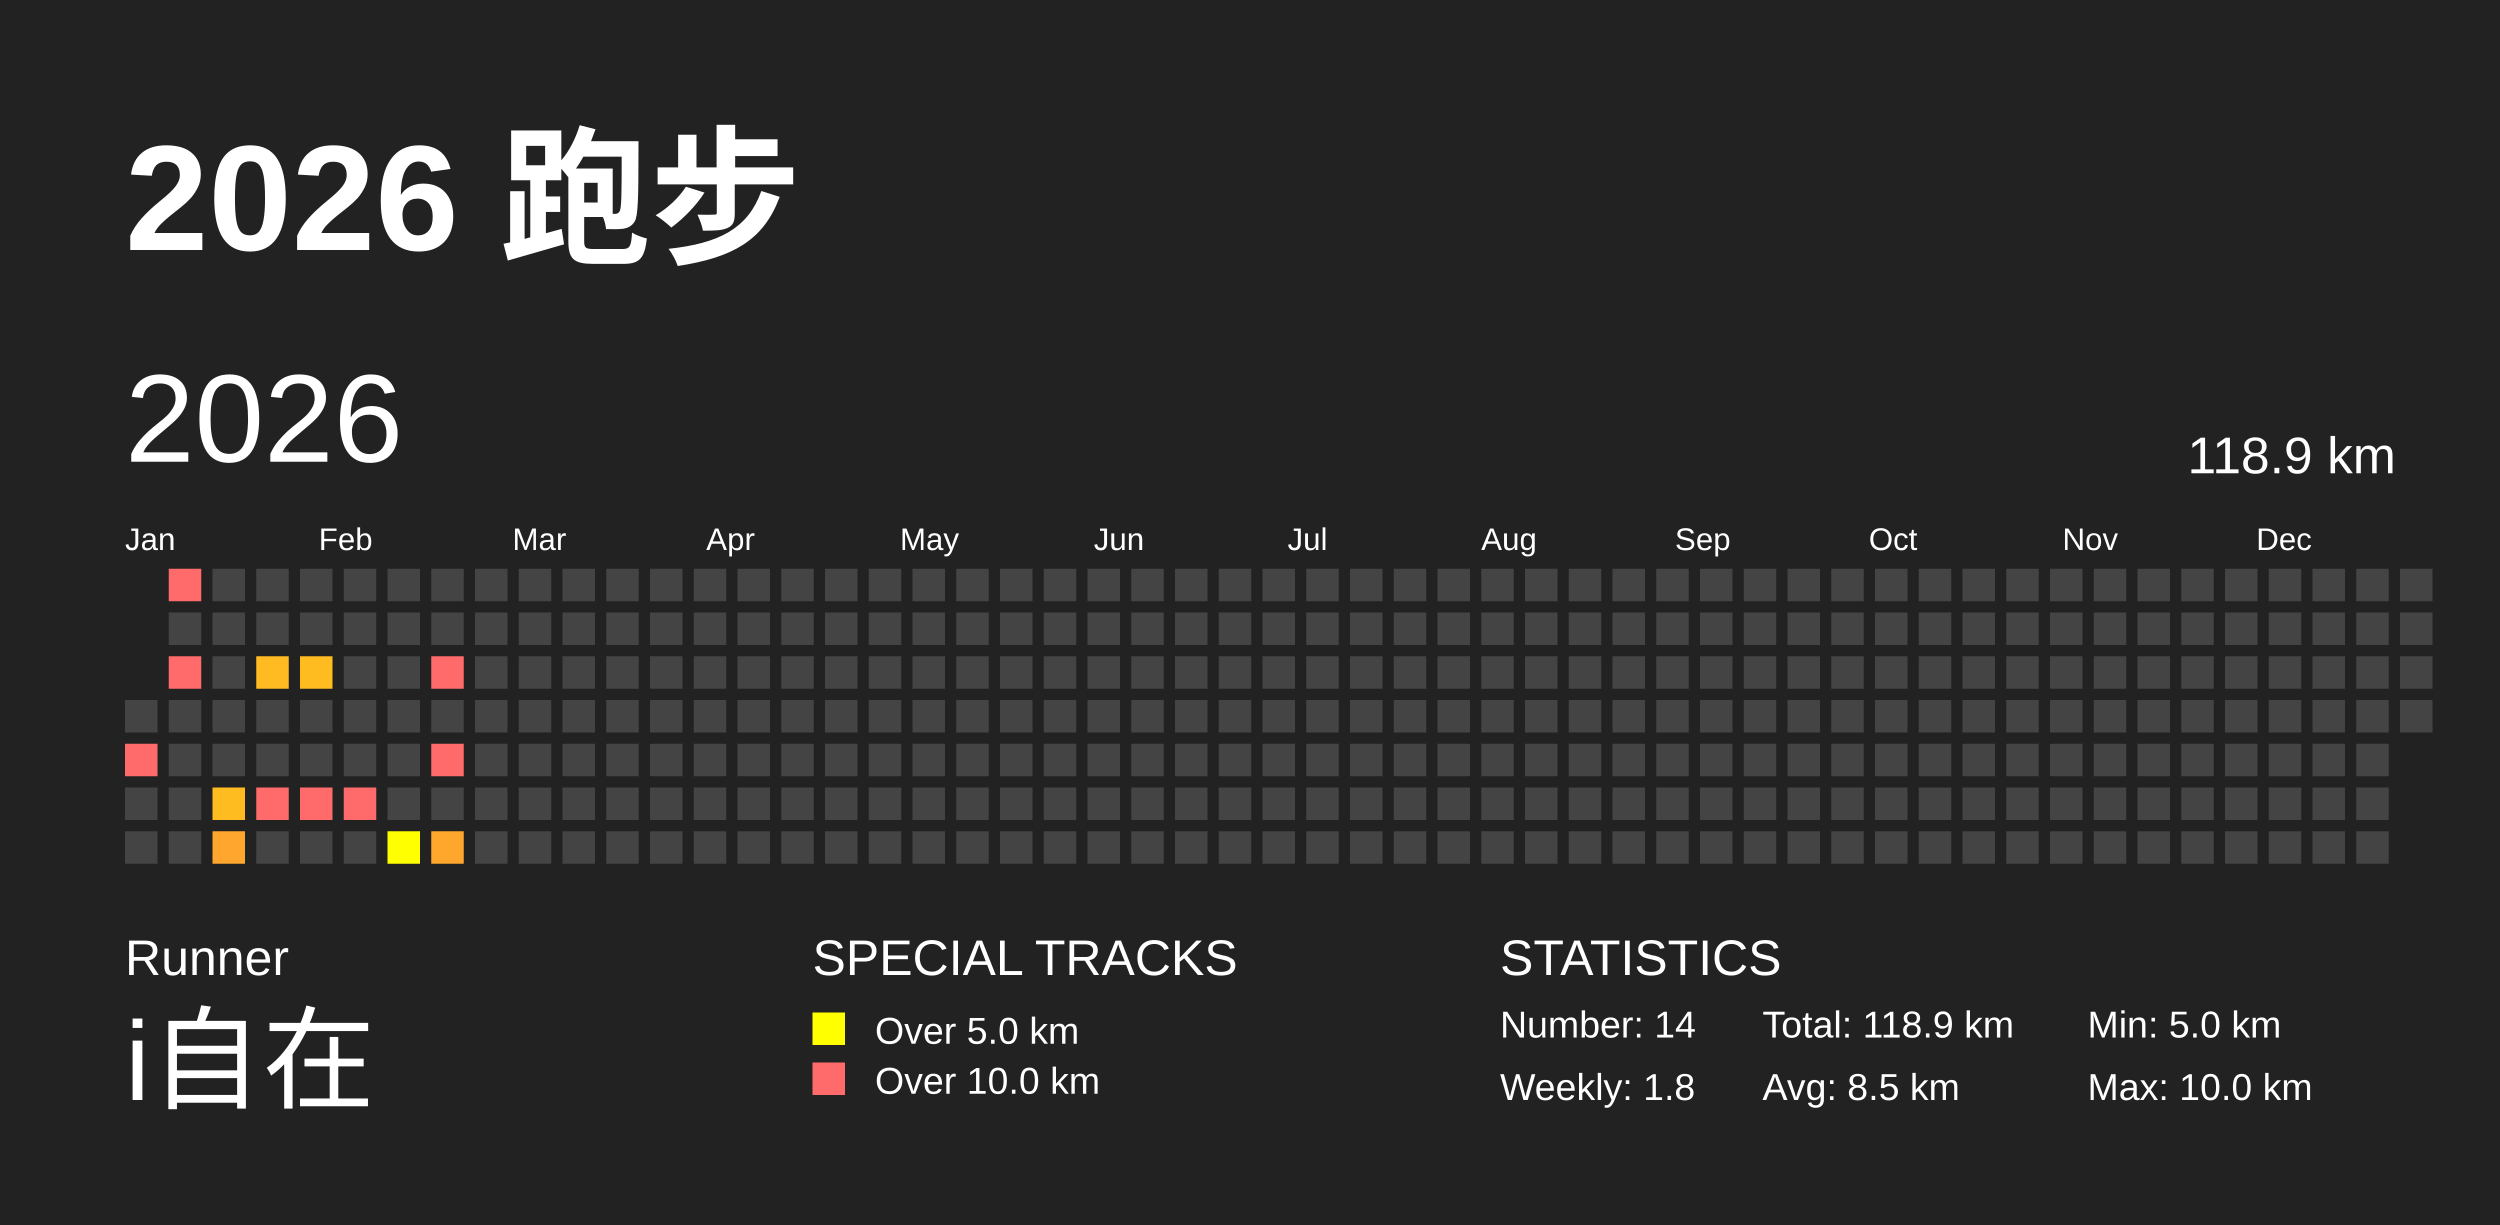
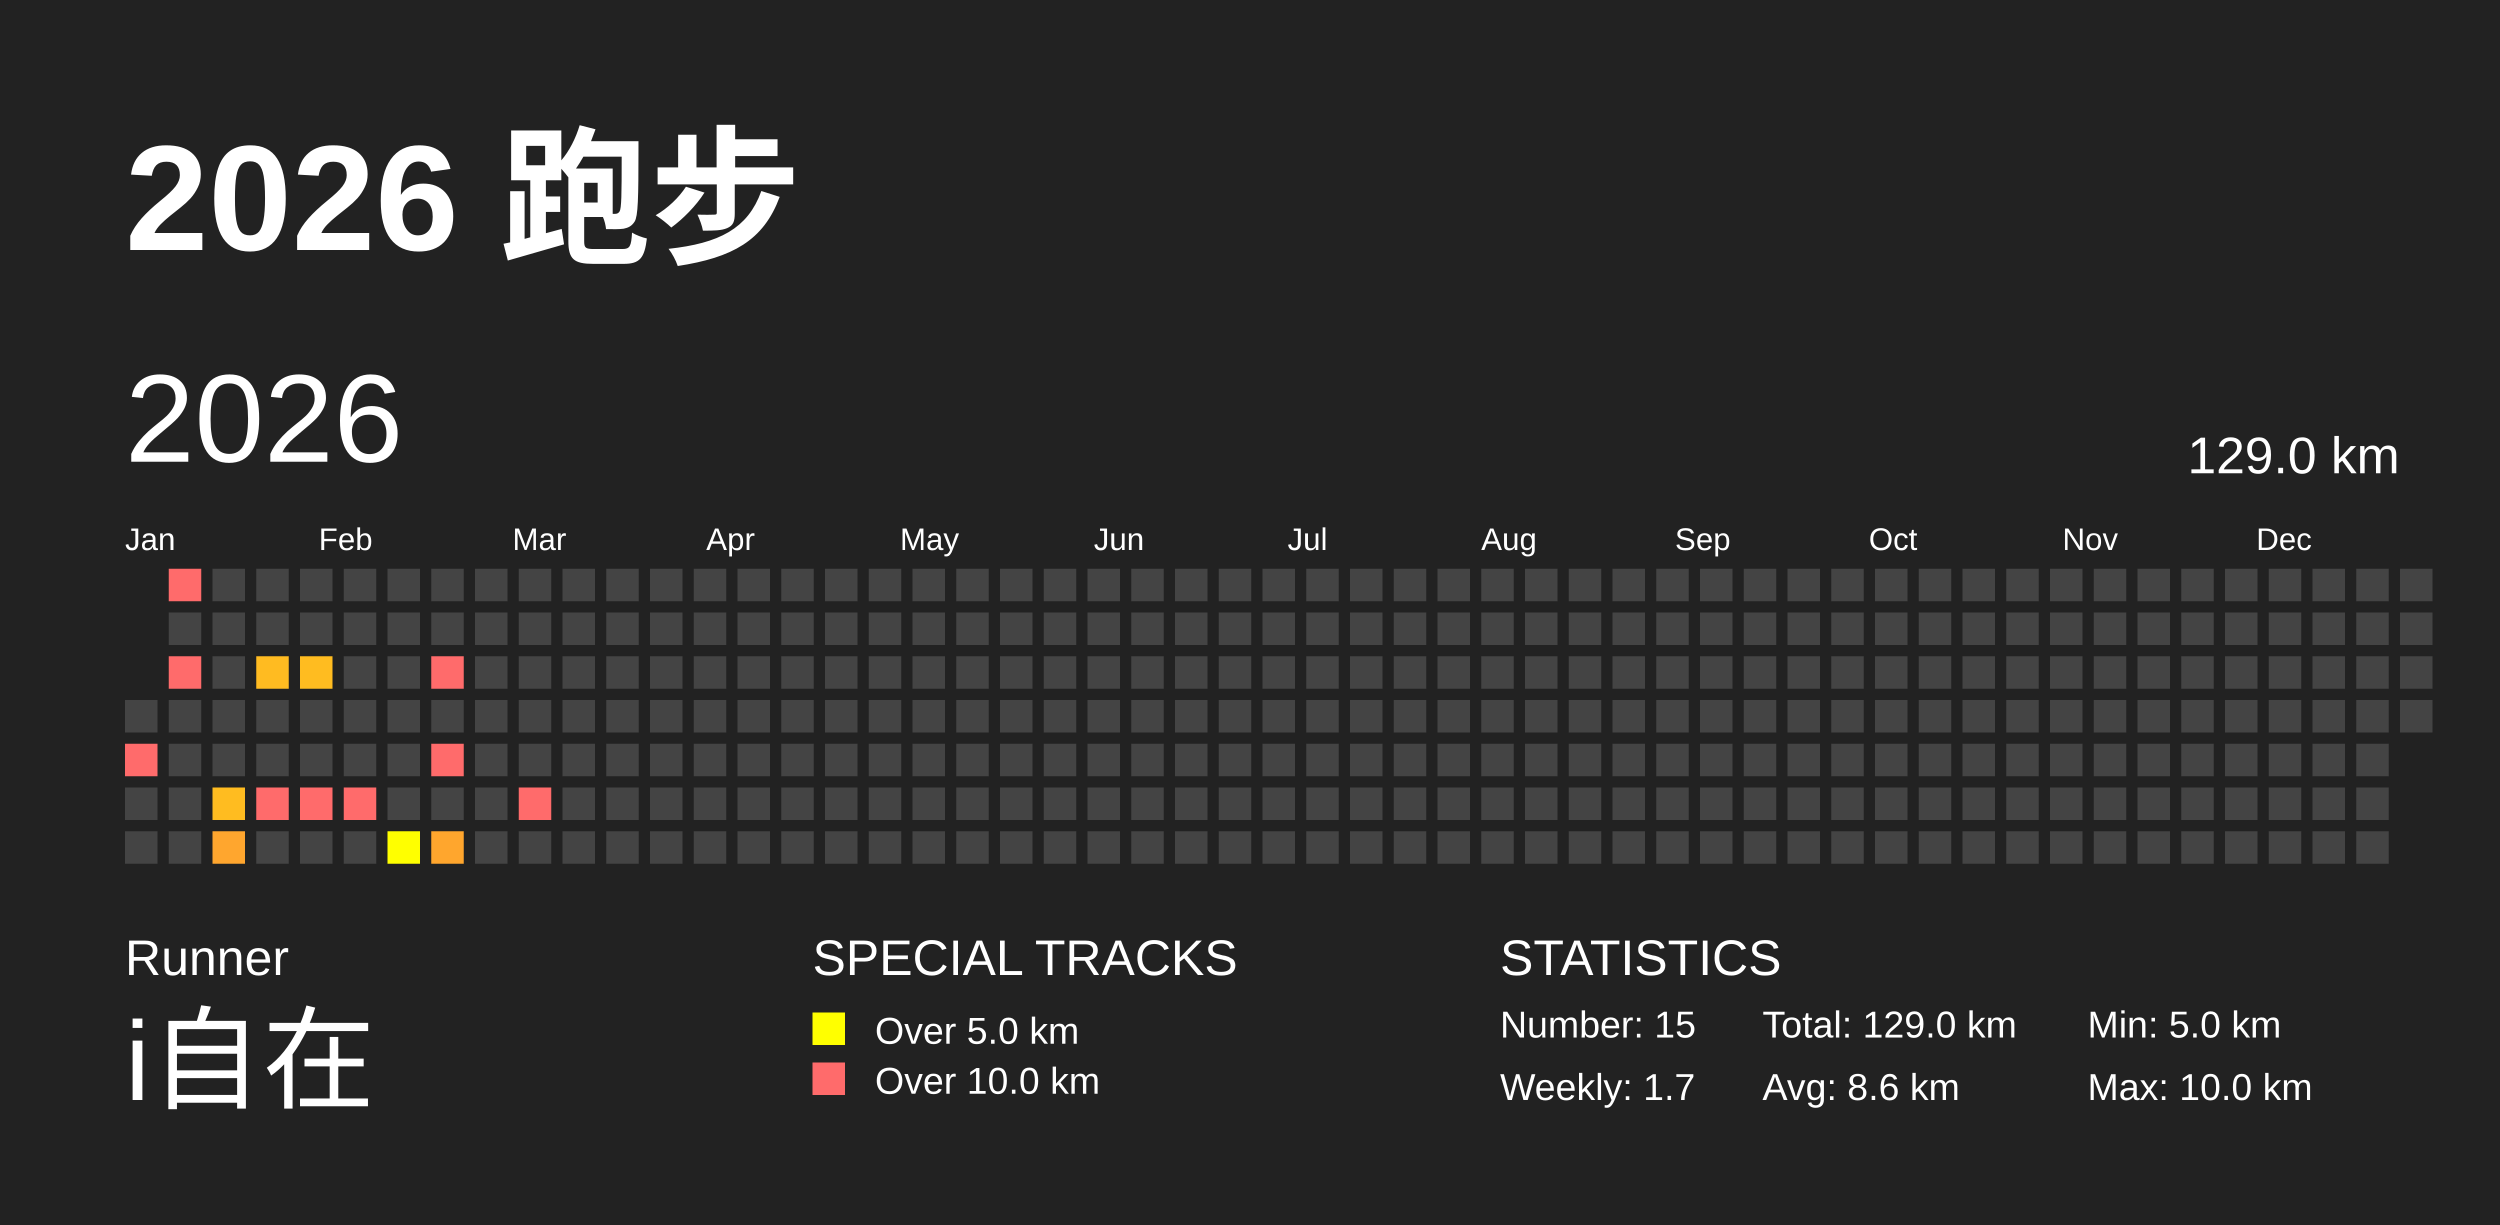
<svg xmlns="http://www.w3.org/2000/svg" baseProfile="full" height="98mm" version="1.1" viewBox="0,0,200,98" width="200mm">
  <defs />
  <rect fill="#222222" height="98" width="200" x="0" y="0" />
  <text fill="#FFFFFF" style="font-size:12px; font-family:Arial; font-weight:bold;" x="10" y="20">2026 跑步</text>
  <text fill="#FFFFFF" style="font-size:4px; font-family:Arial" x="10" y="78">Runner</text>
  <text fill="#FFFFFF" style="font-size:9px; font-family:Arial" x="10" y="88">i自在</text>
  <text fill="#FFFFFF" style="font-size:4px; font-family:Arial" x="65" y="78">SPECIAL TRACKS</text>
  <rect fill="#FFFF00" height="2.6" width="2.6" x="65" y="81" />
  <text fill="#FFFFFF" style="font-size:3px; font-family:Arial" x="70" y="83.5">Over 5.0 km</text>
  <rect fill="#FF6B6B" height="2.6" width="2.6" x="65" y="85" />
  <text fill="#FFFFFF" style="font-size:3px; font-family:Arial" x="70" y="87.5">Over 10.0 km</text>
  <text fill="#FFFFFF" style="font-size:4px; font-family:Arial" x="120" y="78">STATISTICS</text>
-   <text fill="#FFFFFF" style="font-size:3px; font-family:Arial" x="120" y="83">Number: 14</text>
-   <text fill="#FFFFFF" style="font-size:3px; font-family:Arial" x="120" y="88">Weekly: 1.8</text>
-   <text fill="#FFFFFF" style="font-size:3px; font-family:Arial" x="141" y="83">Total: 118.9 km</text>
-   <text fill="#FFFFFF" style="font-size:3px; font-family:Arial" x="141" y="88">Avg: 8.5 km</text>
+   <text fill="#FFFFFF" style="font-size:3px; font-family:Arial" x="120" y="83">Number: 15</text>
+   <text fill="#FFFFFF" style="font-size:3px; font-family:Arial" x="120" y="88">Weekly: 1.7</text>
+   <text fill="#FFFFFF" style="font-size:3px; font-family:Arial" x="141" y="83">Total: 129.0 km</text>
+   <text fill="#FFFFFF" style="font-size:3px; font-family:Arial" x="141" y="88">Avg: 8.6 km</text>
  <text fill="#FFFFFF" style="font-size:3px; font-family:Arial" x="167" y="83">Min: 5.0 km</text>
  <text fill="#FFFFFF" style="font-size:3px; font-family:Arial" x="167" y="88">Max: 10.0 km</text>
  <text dominant-baseline="hanging" fill="#FFFFFF" style="font-size:10.0px; font-family:Arial;" x="10" y="30">2026</text>
-   <text dominant-baseline="hanging" fill="#FFFFFF" style="font-size:4.125px; font-family:Arial;" x="175" y="35">118.9 km</text>
+   <text dominant-baseline="hanging" fill="#FFFFFF" style="font-size:4.125px; font-family:Arial;" x="175" y="35">129.0 km</text>
  <text fill="#FFFFFF" style="font-size:2.5px; font-family:Arial" x="10.0" y="44">Jan</text>
  <text fill="#FFFFFF" style="font-size:2.5px; font-family:Arial" x="25.5" y="44">Feb</text>
  <text fill="#FFFFFF" style="font-size:2.5px; font-family:Arial" x="41.0" y="44">Mar</text>
  <text fill="#FFFFFF" style="font-size:2.5px; font-family:Arial" x="56.5" y="44">Apr</text>
  <text fill="#FFFFFF" style="font-size:2.5px; font-family:Arial" x="72.0" y="44">May</text>
  <text fill="#FFFFFF" style="font-size:2.5px; font-family:Arial" x="87.5" y="44">Jun</text>
  <text fill="#FFFFFF" style="font-size:2.5px; font-family:Arial" x="103.0" y="44">Jul</text>
  <text fill="#FFFFFF" style="font-size:2.5px; font-family:Arial" x="118.5" y="44">Aug</text>
  <text fill="#FFFFFF" style="font-size:2.5px; font-family:Arial" x="134.0" y="44">Sep</text>
  <text fill="#FFFFFF" style="font-size:2.5px; font-family:Arial" x="149.5" y="44">Oct</text>
  <text fill="#FFFFFF" style="font-size:2.5px; font-family:Arial" x="165.0" y="44">Nov</text>
  <text fill="#FFFFFF" style="font-size:2.5px; font-family:Arial" x="180.5" y="44">Dec</text>
  <rect fill="#444444" height="2.6" width="2.6" x="10.0" y="56.0" />
  <rect fill="#FF6B6B" height="2.6" width="2.6" x="10.0" y="59.5" />
  <rect fill="#444444" height="2.6" width="2.6" x="10.0" y="63.0" />
  <rect fill="#444444" height="2.6" width="2.6" x="10.0" y="66.5" />
  <rect fill="#FF6B6B" height="2.6" width="2.6" x="13.5" y="45.5" />
  <rect fill="#444444" height="2.6" width="2.6" x="13.5" y="49.0" />
  <rect fill="#FF6B6B" height="2.6" width="2.6" x="13.5" y="52.5" />
  <rect fill="#444444" height="2.6" width="2.6" x="13.5" y="56.0" />
  <rect fill="#444444" height="2.6" width="2.6" x="13.5" y="59.5" />
  <rect fill="#444444" height="2.6" width="2.6" x="13.5" y="63.0" />
  <rect fill="#444444" height="2.6" width="2.6" x="13.5" y="66.5" />
  <rect fill="#444444" height="2.6" width="2.6" x="17.0" y="45.5" />
  <rect fill="#444444" height="2.6" width="2.6" x="17.0" y="49.0" />
  <rect fill="#444444" height="2.6" width="2.6" x="17.0" y="52.5" />
  <rect fill="#444444" height="2.6" width="2.6" x="17.0" y="56.0" />
  <rect fill="#444444" height="2.6" width="2.6" x="17.0" y="59.5" />
  <rect fill="#ffbc20" height="2.6" width="2.6" x="17.0" y="63.0" />
  <rect fill="#ffa62e" height="2.6" width="2.6" x="17.0" y="66.5" />
  <rect fill="#444444" height="2.6" width="2.6" x="20.5" y="45.5" />
  <rect fill="#444444" height="2.6" width="2.6" x="20.5" y="49.0" />
  <rect fill="#ffbb21" height="2.6" width="2.6" x="20.5" y="52.5" />
  <rect fill="#444444" height="2.6" width="2.6" x="20.5" y="56.0" />
  <rect fill="#444444" height="2.6" width="2.6" x="20.5" y="59.5" />
  <rect fill="#FF6B6B" height="2.6" width="2.6" x="20.5" y="63.0" />
  <rect fill="#444444" height="2.6" width="2.6" x="20.5" y="66.5" />
  <rect fill="#444444" height="2.6" width="2.6" x="24.0" y="45.5" />
  <rect fill="#444444" height="2.6" width="2.6" x="24.0" y="49.0" />
  <rect fill="#ffbc20" height="2.6" width="2.6" x="24.0" y="52.5" />
  <rect fill="#444444" height="2.6" width="2.6" x="24.0" y="56.0" />
  <rect fill="#444444" height="2.6" width="2.6" x="24.0" y="59.5" />
  <rect fill="#FF6B6B" height="2.6" width="2.6" x="24.0" y="63.0" />
  <rect fill="#444444" height="2.6" width="2.6" x="24.0" y="66.5" />
  <rect fill="#444444" height="2.6" width="2.6" x="27.5" y="45.5" />
  <rect fill="#444444" height="2.6" width="2.6" x="27.5" y="49.0" />
  <rect fill="#444444" height="2.6" width="2.6" x="27.5" y="52.5" />
  <rect fill="#444444" height="2.6" width="2.6" x="27.5" y="56.0" />
  <rect fill="#444444" height="2.6" width="2.6" x="27.5" y="59.5" />
  <rect fill="#FF6B6B" height="2.6" width="2.6" x="27.5" y="63.0" />
  <rect fill="#444444" height="2.6" width="2.6" x="27.5" y="66.5" />
  <rect fill="#444444" height="2.6" width="2.6" x="31.0" y="45.5" />
  <rect fill="#444444" height="2.6" width="2.6" x="31.0" y="49.0" />
  <rect fill="#444444" height="2.6" width="2.6" x="31.0" y="52.5" />
  <rect fill="#444444" height="2.6" width="2.6" x="31.0" y="56.0" />
  <rect fill="#444444" height="2.6" width="2.6" x="31.0" y="59.5" />
  <rect fill="#444444" height="2.6" width="2.6" x="31.0" y="63.0" />
  <rect fill="#ffff00" height="2.6" width="2.6" x="31.0" y="66.5" />
  <rect fill="#444444" height="2.6" width="2.6" x="34.5" y="45.5" />
  <rect fill="#444444" height="2.6" width="2.6" x="34.5" y="49.0" />
  <rect fill="#FF6B6B" height="2.6" width="2.6" x="34.5" y="52.5" />
  <rect fill="#444444" height="2.6" width="2.6" x="34.5" y="56.0" />
  <rect fill="#FF6B6B" height="2.6" width="2.6" x="34.5" y="59.5" />
  <rect fill="#444444" height="2.6" width="2.6" x="34.5" y="63.0" />
  <rect fill="#ffa62d" height="2.6" width="2.6" x="34.5" y="66.5" />
  <rect fill="#444444" height="2.6" width="2.6" x="38.0" y="45.5" />
  <rect fill="#444444" height="2.6" width="2.6" x="38.0" y="49.0" />
  <rect fill="#444444" height="2.6" width="2.6" x="38.0" y="52.5" />
  <rect fill="#444444" height="2.6" width="2.6" x="38.0" y="56.0" />
  <rect fill="#444444" height="2.6" width="2.6" x="38.0" y="59.5" />
  <rect fill="#444444" height="2.6" width="2.6" x="38.0" y="63.0" />
  <rect fill="#444444" height="2.6" width="2.6" x="38.0" y="66.5" />
  <rect fill="#444444" height="2.6" width="2.6" x="41.5" y="45.5" />
  <rect fill="#444444" height="2.6" width="2.6" x="41.5" y="49.0" />
  <rect fill="#444444" height="2.6" width="2.6" x="41.5" y="52.5" />
  <rect fill="#444444" height="2.6" width="2.6" x="41.5" y="56.0" />
  <rect fill="#444444" height="2.6" width="2.6" x="41.5" y="59.5" />
-   <rect fill="#444444" height="2.6" width="2.6" x="41.5" y="63.0" />
+   <rect fill="#FF6B6B" height="2.6" width="2.6" x="41.5" y="63.0" />
  <rect fill="#444444" height="2.6" width="2.6" x="41.5" y="66.5" />
  <rect fill="#444444" height="2.6" width="2.6" x="45.0" y="45.5" />
  <rect fill="#444444" height="2.6" width="2.6" x="45.0" y="49.0" />
  <rect fill="#444444" height="2.6" width="2.6" x="45.0" y="52.5" />
  <rect fill="#444444" height="2.6" width="2.6" x="45.0" y="56.0" />
  <rect fill="#444444" height="2.6" width="2.6" x="45.0" y="59.5" />
  <rect fill="#444444" height="2.6" width="2.6" x="45.0" y="63.0" />
  <rect fill="#444444" height="2.6" width="2.6" x="45.0" y="66.5" />
  <rect fill="#444444" height="2.6" width="2.6" x="48.5" y="45.5" />
  <rect fill="#444444" height="2.6" width="2.6" x="48.5" y="49.0" />
  <rect fill="#444444" height="2.6" width="2.6" x="48.5" y="52.5" />
  <rect fill="#444444" height="2.6" width="2.6" x="48.5" y="56.0" />
  <rect fill="#444444" height="2.6" width="2.6" x="48.5" y="59.5" />
  <rect fill="#444444" height="2.6" width="2.6" x="48.5" y="63.0" />
  <rect fill="#444444" height="2.6" width="2.6" x="48.5" y="66.5" />
  <rect fill="#444444" height="2.6" width="2.6" x="52.0" y="45.5" />
  <rect fill="#444444" height="2.6" width="2.6" x="52.0" y="49.0" />
  <rect fill="#444444" height="2.6" width="2.6" x="52.0" y="52.5" />
  <rect fill="#444444" height="2.6" width="2.6" x="52.0" y="56.0" />
  <rect fill="#444444" height="2.6" width="2.6" x="52.0" y="59.5" />
  <rect fill="#444444" height="2.6" width="2.6" x="52.0" y="63.0" />
  <rect fill="#444444" height="2.6" width="2.6" x="52.0" y="66.5" />
  <rect fill="#444444" height="2.6" width="2.6" x="55.5" y="45.5" />
  <rect fill="#444444" height="2.6" width="2.6" x="55.5" y="49.0" />
  <rect fill="#444444" height="2.6" width="2.6" x="55.5" y="52.5" />
  <rect fill="#444444" height="2.6" width="2.6" x="55.5" y="56.0" />
  <rect fill="#444444" height="2.6" width="2.6" x="55.5" y="59.5" />
  <rect fill="#444444" height="2.6" width="2.6" x="55.5" y="63.0" />
  <rect fill="#444444" height="2.6" width="2.6" x="55.5" y="66.5" />
  <rect fill="#444444" height="2.6" width="2.6" x="59.0" y="45.5" />
  <rect fill="#444444" height="2.6" width="2.6" x="59.0" y="49.0" />
  <rect fill="#444444" height="2.6" width="2.6" x="59.0" y="52.5" />
  <rect fill="#444444" height="2.6" width="2.6" x="59.0" y="56.0" />
  <rect fill="#444444" height="2.6" width="2.6" x="59.0" y="59.5" />
  <rect fill="#444444" height="2.6" width="2.6" x="59.0" y="63.0" />
  <rect fill="#444444" height="2.6" width="2.6" x="59.0" y="66.5" />
  <rect fill="#444444" height="2.6" width="2.6" x="62.5" y="45.5" />
  <rect fill="#444444" height="2.6" width="2.6" x="62.5" y="49.0" />
  <rect fill="#444444" height="2.6" width="2.6" x="62.5" y="52.5" />
  <rect fill="#444444" height="2.6" width="2.6" x="62.5" y="56.0" />
  <rect fill="#444444" height="2.6" width="2.6" x="62.5" y="59.5" />
  <rect fill="#444444" height="2.6" width="2.6" x="62.5" y="63.0" />
  <rect fill="#444444" height="2.6" width="2.6" x="62.5" y="66.5" />
  <rect fill="#444444" height="2.6" width="2.6" x="66.0" y="45.5" />
  <rect fill="#444444" height="2.6" width="2.6" x="66.0" y="49.0" />
  <rect fill="#444444" height="2.6" width="2.6" x="66.0" y="52.5" />
  <rect fill="#444444" height="2.6" width="2.6" x="66.0" y="56.0" />
  <rect fill="#444444" height="2.6" width="2.6" x="66.0" y="59.5" />
  <rect fill="#444444" height="2.6" width="2.6" x="66.0" y="63.0" />
  <rect fill="#444444" height="2.6" width="2.6" x="66.0" y="66.5" />
  <rect fill="#444444" height="2.6" width="2.6" x="69.5" y="45.5" />
  <rect fill="#444444" height="2.6" width="2.6" x="69.5" y="49.0" />
  <rect fill="#444444" height="2.6" width="2.6" x="69.5" y="52.5" />
  <rect fill="#444444" height="2.6" width="2.6" x="69.5" y="56.0" />
  <rect fill="#444444" height="2.6" width="2.6" x="69.5" y="59.5" />
  <rect fill="#444444" height="2.6" width="2.6" x="69.5" y="63.0" />
  <rect fill="#444444" height="2.6" width="2.6" x="69.5" y="66.5" />
  <rect fill="#444444" height="2.6" width="2.6" x="73.0" y="45.5" />
  <rect fill="#444444" height="2.6" width="2.6" x="73.0" y="49.0" />
  <rect fill="#444444" height="2.6" width="2.6" x="73.0" y="52.5" />
  <rect fill="#444444" height="2.6" width="2.6" x="73.0" y="56.0" />
  <rect fill="#444444" height="2.6" width="2.6" x="73.0" y="59.5" />
  <rect fill="#444444" height="2.6" width="2.6" x="73.0" y="63.0" />
  <rect fill="#444444" height="2.6" width="2.6" x="73.0" y="66.5" />
  <rect fill="#444444" height="2.6" width="2.6" x="76.5" y="45.5" />
  <rect fill="#444444" height="2.6" width="2.6" x="76.5" y="49.0" />
  <rect fill="#444444" height="2.6" width="2.6" x="76.5" y="52.5" />
  <rect fill="#444444" height="2.6" width="2.6" x="76.5" y="56.0" />
  <rect fill="#444444" height="2.6" width="2.6" x="76.5" y="59.5" />
  <rect fill="#444444" height="2.6" width="2.6" x="76.5" y="63.0" />
  <rect fill="#444444" height="2.6" width="2.6" x="76.5" y="66.5" />
  <rect fill="#444444" height="2.6" width="2.6" x="80.0" y="45.5" />
  <rect fill="#444444" height="2.6" width="2.6" x="80.0" y="49.0" />
  <rect fill="#444444" height="2.6" width="2.6" x="80.0" y="52.5" />
  <rect fill="#444444" height="2.6" width="2.6" x="80.0" y="56.0" />
  <rect fill="#444444" height="2.6" width="2.6" x="80.0" y="59.5" />
  <rect fill="#444444" height="2.6" width="2.6" x="80.0" y="63.0" />
  <rect fill="#444444" height="2.6" width="2.6" x="80.0" y="66.5" />
  <rect fill="#444444" height="2.6" width="2.6" x="83.5" y="45.5" />
  <rect fill="#444444" height="2.6" width="2.6" x="83.5" y="49.0" />
  <rect fill="#444444" height="2.6" width="2.6" x="83.5" y="52.5" />
  <rect fill="#444444" height="2.6" width="2.6" x="83.5" y="56.0" />
  <rect fill="#444444" height="2.6" width="2.6" x="83.5" y="59.5" />
  <rect fill="#444444" height="2.6" width="2.6" x="83.5" y="63.0" />
  <rect fill="#444444" height="2.6" width="2.6" x="83.5" y="66.5" />
  <rect fill="#444444" height="2.6" width="2.6" x="87.0" y="45.5" />
  <rect fill="#444444" height="2.6" width="2.6" x="87.0" y="49.0" />
  <rect fill="#444444" height="2.6" width="2.6" x="87.0" y="52.5" />
  <rect fill="#444444" height="2.6" width="2.6" x="87.0" y="56.0" />
  <rect fill="#444444" height="2.6" width="2.6" x="87.0" y="59.5" />
  <rect fill="#444444" height="2.6" width="2.6" x="87.0" y="63.0" />
  <rect fill="#444444" height="2.6" width="2.6" x="87.0" y="66.5" />
  <rect fill="#444444" height="2.6" width="2.6" x="90.5" y="45.5" />
  <rect fill="#444444" height="2.6" width="2.6" x="90.5" y="49.0" />
  <rect fill="#444444" height="2.6" width="2.6" x="90.5" y="52.5" />
  <rect fill="#444444" height="2.6" width="2.6" x="90.5" y="56.0" />
  <rect fill="#444444" height="2.6" width="2.6" x="90.5" y="59.5" />
  <rect fill="#444444" height="2.6" width="2.6" x="90.5" y="63.0" />
  <rect fill="#444444" height="2.6" width="2.6" x="90.5" y="66.5" />
  <rect fill="#444444" height="2.6" width="2.6" x="94.0" y="45.5" />
  <rect fill="#444444" height="2.6" width="2.6" x="94.0" y="49.0" />
  <rect fill="#444444" height="2.6" width="2.6" x="94.0" y="52.5" />
  <rect fill="#444444" height="2.6" width="2.6" x="94.0" y="56.0" />
  <rect fill="#444444" height="2.6" width="2.6" x="94.0" y="59.5" />
  <rect fill="#444444" height="2.6" width="2.6" x="94.0" y="63.0" />
  <rect fill="#444444" height="2.6" width="2.6" x="94.0" y="66.5" />
  <rect fill="#444444" height="2.6" width="2.6" x="97.5" y="45.5" />
  <rect fill="#444444" height="2.6" width="2.6" x="97.5" y="49.0" />
  <rect fill="#444444" height="2.6" width="2.6" x="97.5" y="52.5" />
  <rect fill="#444444" height="2.6" width="2.6" x="97.5" y="56.0" />
  <rect fill="#444444" height="2.6" width="2.6" x="97.5" y="59.5" />
  <rect fill="#444444" height="2.6" width="2.6" x="97.5" y="63.0" />
  <rect fill="#444444" height="2.6" width="2.6" x="97.5" y="66.5" />
  <rect fill="#444444" height="2.6" width="2.6" x="101.0" y="45.5" />
  <rect fill="#444444" height="2.6" width="2.6" x="101.0" y="49.0" />
  <rect fill="#444444" height="2.6" width="2.6" x="101.0" y="52.5" />
  <rect fill="#444444" height="2.6" width="2.6" x="101.0" y="56.0" />
  <rect fill="#444444" height="2.6" width="2.6" x="101.0" y="59.5" />
  <rect fill="#444444" height="2.6" width="2.6" x="101.0" y="63.0" />
  <rect fill="#444444" height="2.6" width="2.6" x="101.0" y="66.5" />
  <rect fill="#444444" height="2.6" width="2.6" x="104.5" y="45.5" />
  <rect fill="#444444" height="2.6" width="2.6" x="104.5" y="49.0" />
  <rect fill="#444444" height="2.6" width="2.6" x="104.5" y="52.5" />
  <rect fill="#444444" height="2.6" width="2.6" x="104.5" y="56.0" />
  <rect fill="#444444" height="2.6" width="2.6" x="104.5" y="59.5" />
  <rect fill="#444444" height="2.6" width="2.6" x="104.5" y="63.0" />
  <rect fill="#444444" height="2.6" width="2.6" x="104.5" y="66.5" />
  <rect fill="#444444" height="2.6" width="2.6" x="108.0" y="45.5" />
  <rect fill="#444444" height="2.6" width="2.6" x="108.0" y="49.0" />
  <rect fill="#444444" height="2.6" width="2.6" x="108.0" y="52.5" />
  <rect fill="#444444" height="2.6" width="2.6" x="108.0" y="56.0" />
  <rect fill="#444444" height="2.6" width="2.6" x="108.0" y="59.5" />
  <rect fill="#444444" height="2.6" width="2.6" x="108.0" y="63.0" />
  <rect fill="#444444" height="2.6" width="2.6" x="108.0" y="66.5" />
  <rect fill="#444444" height="2.6" width="2.6" x="111.5" y="45.5" />
  <rect fill="#444444" height="2.6" width="2.6" x="111.5" y="49.0" />
  <rect fill="#444444" height="2.6" width="2.6" x="111.5" y="52.5" />
  <rect fill="#444444" height="2.6" width="2.6" x="111.5" y="56.0" />
  <rect fill="#444444" height="2.6" width="2.6" x="111.5" y="59.5" />
  <rect fill="#444444" height="2.6" width="2.6" x="111.5" y="63.0" />
  <rect fill="#444444" height="2.6" width="2.6" x="111.5" y="66.5" />
  <rect fill="#444444" height="2.6" width="2.6" x="115.0" y="45.5" />
  <rect fill="#444444" height="2.6" width="2.6" x="115.0" y="49.0" />
  <rect fill="#444444" height="2.6" width="2.6" x="115.0" y="52.5" />
  <rect fill="#444444" height="2.6" width="2.6" x="115.0" y="56.0" />
  <rect fill="#444444" height="2.6" width="2.6" x="115.0" y="59.5" />
  <rect fill="#444444" height="2.6" width="2.6" x="115.0" y="63.0" />
  <rect fill="#444444" height="2.6" width="2.6" x="115.0" y="66.5" />
  <rect fill="#444444" height="2.6" width="2.6" x="118.5" y="45.5" />
  <rect fill="#444444" height="2.6" width="2.6" x="118.5" y="49.0" />
  <rect fill="#444444" height="2.6" width="2.6" x="118.5" y="52.5" />
  <rect fill="#444444" height="2.6" width="2.6" x="118.5" y="56.0" />
  <rect fill="#444444" height="2.6" width="2.6" x="118.5" y="59.5" />
  <rect fill="#444444" height="2.6" width="2.6" x="118.5" y="63.0" />
  <rect fill="#444444" height="2.6" width="2.6" x="118.5" y="66.5" />
  <rect fill="#444444" height="2.6" width="2.6" x="122.0" y="45.5" />
  <rect fill="#444444" height="2.6" width="2.6" x="122.0" y="49.0" />
  <rect fill="#444444" height="2.6" width="2.6" x="122.0" y="52.5" />
  <rect fill="#444444" height="2.6" width="2.6" x="122.0" y="56.0" />
  <rect fill="#444444" height="2.6" width="2.6" x="122.0" y="59.5" />
  <rect fill="#444444" height="2.6" width="2.6" x="122.0" y="63.0" />
  <rect fill="#444444" height="2.6" width="2.6" x="122.0" y="66.5" />
  <rect fill="#444444" height="2.6" width="2.6" x="125.5" y="45.5" />
  <rect fill="#444444" height="2.6" width="2.6" x="125.5" y="49.0" />
  <rect fill="#444444" height="2.6" width="2.6" x="125.5" y="52.5" />
  <rect fill="#444444" height="2.6" width="2.6" x="125.5" y="56.0" />
  <rect fill="#444444" height="2.6" width="2.6" x="125.5" y="59.5" />
  <rect fill="#444444" height="2.6" width="2.6" x="125.5" y="63.0" />
  <rect fill="#444444" height="2.6" width="2.6" x="125.5" y="66.5" />
  <rect fill="#444444" height="2.6" width="2.6" x="129.0" y="45.5" />
  <rect fill="#444444" height="2.6" width="2.6" x="129.0" y="49.0" />
  <rect fill="#444444" height="2.6" width="2.6" x="129.0" y="52.5" />
  <rect fill="#444444" height="2.6" width="2.6" x="129.0" y="56.0" />
  <rect fill="#444444" height="2.6" width="2.6" x="129.0" y="59.5" />
  <rect fill="#444444" height="2.6" width="2.6" x="129.0" y="63.0" />
  <rect fill="#444444" height="2.6" width="2.6" x="129.0" y="66.5" />
  <rect fill="#444444" height="2.6" width="2.6" x="132.5" y="45.5" />
  <rect fill="#444444" height="2.6" width="2.6" x="132.5" y="49.0" />
  <rect fill="#444444" height="2.6" width="2.6" x="132.5" y="52.5" />
  <rect fill="#444444" height="2.6" width="2.6" x="132.5" y="56.0" />
  <rect fill="#444444" height="2.6" width="2.6" x="132.5" y="59.5" />
  <rect fill="#444444" height="2.6" width="2.6" x="132.5" y="63.0" />
  <rect fill="#444444" height="2.6" width="2.6" x="132.5" y="66.5" />
  <rect fill="#444444" height="2.6" width="2.6" x="136.0" y="45.5" />
  <rect fill="#444444" height="2.6" width="2.6" x="136.0" y="49.0" />
  <rect fill="#444444" height="2.6" width="2.6" x="136.0" y="52.5" />
  <rect fill="#444444" height="2.6" width="2.6" x="136.0" y="56.0" />
  <rect fill="#444444" height="2.6" width="2.6" x="136.0" y="59.5" />
  <rect fill="#444444" height="2.6" width="2.6" x="136.0" y="63.0" />
  <rect fill="#444444" height="2.6" width="2.6" x="136.0" y="66.5" />
  <rect fill="#444444" height="2.6" width="2.6" x="139.5" y="45.5" />
  <rect fill="#444444" height="2.6" width="2.6" x="139.5" y="49.0" />
  <rect fill="#444444" height="2.6" width="2.6" x="139.5" y="52.5" />
  <rect fill="#444444" height="2.6" width="2.6" x="139.5" y="56.0" />
  <rect fill="#444444" height="2.6" width="2.6" x="139.5" y="59.5" />
  <rect fill="#444444" height="2.6" width="2.6" x="139.5" y="63.0" />
  <rect fill="#444444" height="2.6" width="2.6" x="139.5" y="66.5" />
  <rect fill="#444444" height="2.6" width="2.6" x="143.0" y="45.5" />
  <rect fill="#444444" height="2.6" width="2.6" x="143.0" y="49.0" />
  <rect fill="#444444" height="2.6" width="2.6" x="143.0" y="52.5" />
  <rect fill="#444444" height="2.6" width="2.6" x="143.0" y="56.0" />
  <rect fill="#444444" height="2.6" width="2.6" x="143.0" y="59.5" />
  <rect fill="#444444" height="2.6" width="2.6" x="143.0" y="63.0" />
  <rect fill="#444444" height="2.6" width="2.6" x="143.0" y="66.5" />
  <rect fill="#444444" height="2.6" width="2.6" x="146.5" y="45.5" />
  <rect fill="#444444" height="2.6" width="2.6" x="146.5" y="49.0" />
  <rect fill="#444444" height="2.6" width="2.6" x="146.5" y="52.5" />
  <rect fill="#444444" height="2.6" width="2.6" x="146.5" y="56.0" />
  <rect fill="#444444" height="2.6" width="2.6" x="146.5" y="59.5" />
  <rect fill="#444444" height="2.6" width="2.6" x="146.5" y="63.0" />
  <rect fill="#444444" height="2.6" width="2.6" x="146.5" y="66.5" />
  <rect fill="#444444" height="2.6" width="2.6" x="150.0" y="45.5" />
  <rect fill="#444444" height="2.6" width="2.6" x="150.0" y="49.0" />
  <rect fill="#444444" height="2.6" width="2.6" x="150.0" y="52.5" />
  <rect fill="#444444" height="2.6" width="2.6" x="150.0" y="56.0" />
  <rect fill="#444444" height="2.6" width="2.6" x="150.0" y="59.5" />
  <rect fill="#444444" height="2.6" width="2.6" x="150.0" y="63.0" />
  <rect fill="#444444" height="2.6" width="2.6" x="150.0" y="66.5" />
  <rect fill="#444444" height="2.6" width="2.6" x="153.5" y="45.5" />
  <rect fill="#444444" height="2.6" width="2.6" x="153.5" y="49.0" />
  <rect fill="#444444" height="2.6" width="2.6" x="153.5" y="52.5" />
  <rect fill="#444444" height="2.6" width="2.6" x="153.5" y="56.0" />
  <rect fill="#444444" height="2.6" width="2.6" x="153.5" y="59.5" />
  <rect fill="#444444" height="2.6" width="2.6" x="153.5" y="63.0" />
  <rect fill="#444444" height="2.6" width="2.6" x="153.5" y="66.5" />
  <rect fill="#444444" height="2.6" width="2.6" x="157.0" y="45.5" />
  <rect fill="#444444" height="2.6" width="2.6" x="157.0" y="49.0" />
  <rect fill="#444444" height="2.6" width="2.6" x="157.0" y="52.5" />
  <rect fill="#444444" height="2.6" width="2.6" x="157.0" y="56.0" />
  <rect fill="#444444" height="2.6" width="2.6" x="157.0" y="59.5" />
  <rect fill="#444444" height="2.6" width="2.6" x="157.0" y="63.0" />
  <rect fill="#444444" height="2.6" width="2.6" x="157.0" y="66.5" />
  <rect fill="#444444" height="2.6" width="2.6" x="160.5" y="45.5" />
  <rect fill="#444444" height="2.6" width="2.6" x="160.5" y="49.0" />
  <rect fill="#444444" height="2.6" width="2.6" x="160.5" y="52.5" />
  <rect fill="#444444" height="2.6" width="2.6" x="160.5" y="56.0" />
  <rect fill="#444444" height="2.6" width="2.6" x="160.5" y="59.5" />
  <rect fill="#444444" height="2.6" width="2.6" x="160.5" y="63.0" />
  <rect fill="#444444" height="2.6" width="2.6" x="160.5" y="66.5" />
  <rect fill="#444444" height="2.6" width="2.6" x="164.0" y="45.5" />
  <rect fill="#444444" height="2.6" width="2.6" x="164.0" y="49.0" />
  <rect fill="#444444" height="2.6" width="2.6" x="164.0" y="52.5" />
  <rect fill="#444444" height="2.6" width="2.6" x="164.0" y="56.0" />
  <rect fill="#444444" height="2.6" width="2.6" x="164.0" y="59.5" />
  <rect fill="#444444" height="2.6" width="2.6" x="164.0" y="63.0" />
  <rect fill="#444444" height="2.6" width="2.6" x="164.0" y="66.5" />
  <rect fill="#444444" height="2.6" width="2.6" x="167.5" y="45.5" />
  <rect fill="#444444" height="2.6" width="2.6" x="167.5" y="49.0" />
  <rect fill="#444444" height="2.6" width="2.6" x="167.5" y="52.5" />
  <rect fill="#444444" height="2.6" width="2.6" x="167.5" y="56.0" />
  <rect fill="#444444" height="2.6" width="2.6" x="167.5" y="59.5" />
  <rect fill="#444444" height="2.6" width="2.6" x="167.5" y="63.0" />
  <rect fill="#444444" height="2.6" width="2.6" x="167.5" y="66.5" />
  <rect fill="#444444" height="2.6" width="2.6" x="171.0" y="45.5" />
  <rect fill="#444444" height="2.6" width="2.6" x="171.0" y="49.0" />
  <rect fill="#444444" height="2.6" width="2.6" x="171.0" y="52.5" />
  <rect fill="#444444" height="2.6" width="2.6" x="171.0" y="56.0" />
  <rect fill="#444444" height="2.6" width="2.6" x="171.0" y="59.5" />
  <rect fill="#444444" height="2.6" width="2.6" x="171.0" y="63.0" />
  <rect fill="#444444" height="2.6" width="2.6" x="171.0" y="66.5" />
  <rect fill="#444444" height="2.6" width="2.6" x="174.5" y="45.5" />
  <rect fill="#444444" height="2.6" width="2.6" x="174.5" y="49.0" />
  <rect fill="#444444" height="2.6" width="2.6" x="174.5" y="52.5" />
  <rect fill="#444444" height="2.6" width="2.6" x="174.5" y="56.0" />
  <rect fill="#444444" height="2.6" width="2.6" x="174.5" y="59.5" />
  <rect fill="#444444" height="2.6" width="2.6" x="174.5" y="63.0" />
  <rect fill="#444444" height="2.6" width="2.6" x="174.5" y="66.5" />
  <rect fill="#444444" height="2.6" width="2.6" x="178.0" y="45.5" />
  <rect fill="#444444" height="2.6" width="2.6" x="178.0" y="49.0" />
  <rect fill="#444444" height="2.6" width="2.6" x="178.0" y="52.5" />
  <rect fill="#444444" height="2.6" width="2.6" x="178.0" y="56.0" />
  <rect fill="#444444" height="2.6" width="2.6" x="178.0" y="59.5" />
  <rect fill="#444444" height="2.6" width="2.6" x="178.0" y="63.0" />
  <rect fill="#444444" height="2.6" width="2.6" x="178.0" y="66.5" />
  <rect fill="#444444" height="2.6" width="2.6" x="181.5" y="45.5" />
  <rect fill="#444444" height="2.6" width="2.6" x="181.5" y="49.0" />
  <rect fill="#444444" height="2.6" width="2.6" x="181.5" y="52.5" />
  <rect fill="#444444" height="2.6" width="2.6" x="181.5" y="56.0" />
  <rect fill="#444444" height="2.6" width="2.6" x="181.5" y="59.5" />
  <rect fill="#444444" height="2.6" width="2.6" x="181.5" y="63.0" />
  <rect fill="#444444" height="2.6" width="2.6" x="181.5" y="66.5" />
  <rect fill="#444444" height="2.6" width="2.6" x="185.0" y="45.5" />
  <rect fill="#444444" height="2.6" width="2.6" x="185.0" y="49.0" />
  <rect fill="#444444" height="2.6" width="2.6" x="185.0" y="52.5" />
  <rect fill="#444444" height="2.6" width="2.6" x="185.0" y="56.0" />
  <rect fill="#444444" height="2.6" width="2.6" x="185.0" y="59.5" />
  <rect fill="#444444" height="2.6" width="2.6" x="185.0" y="63.0" />
  <rect fill="#444444" height="2.6" width="2.6" x="185.0" y="66.5" />
  <rect fill="#444444" height="2.6" width="2.6" x="188.5" y="45.5" />
  <rect fill="#444444" height="2.6" width="2.6" x="188.5" y="49.0" />
  <rect fill="#444444" height="2.6" width="2.6" x="188.5" y="52.5" />
  <rect fill="#444444" height="2.6" width="2.6" x="188.5" y="56.0" />
  <rect fill="#444444" height="2.6" width="2.6" x="188.5" y="59.5" />
  <rect fill="#444444" height="2.6" width="2.6" x="188.5" y="63.0" />
  <rect fill="#444444" height="2.6" width="2.6" x="188.5" y="66.5" />
  <rect fill="#444444" height="2.6" width="2.6" x="192.0" y="45.5" />
  <rect fill="#444444" height="2.6" width="2.6" x="192.0" y="49.0" />
  <rect fill="#444444" height="2.6" width="2.6" x="192.0" y="52.5" />
  <rect fill="#444444" height="2.6" width="2.6" x="192.0" y="56.0" />
</svg>
